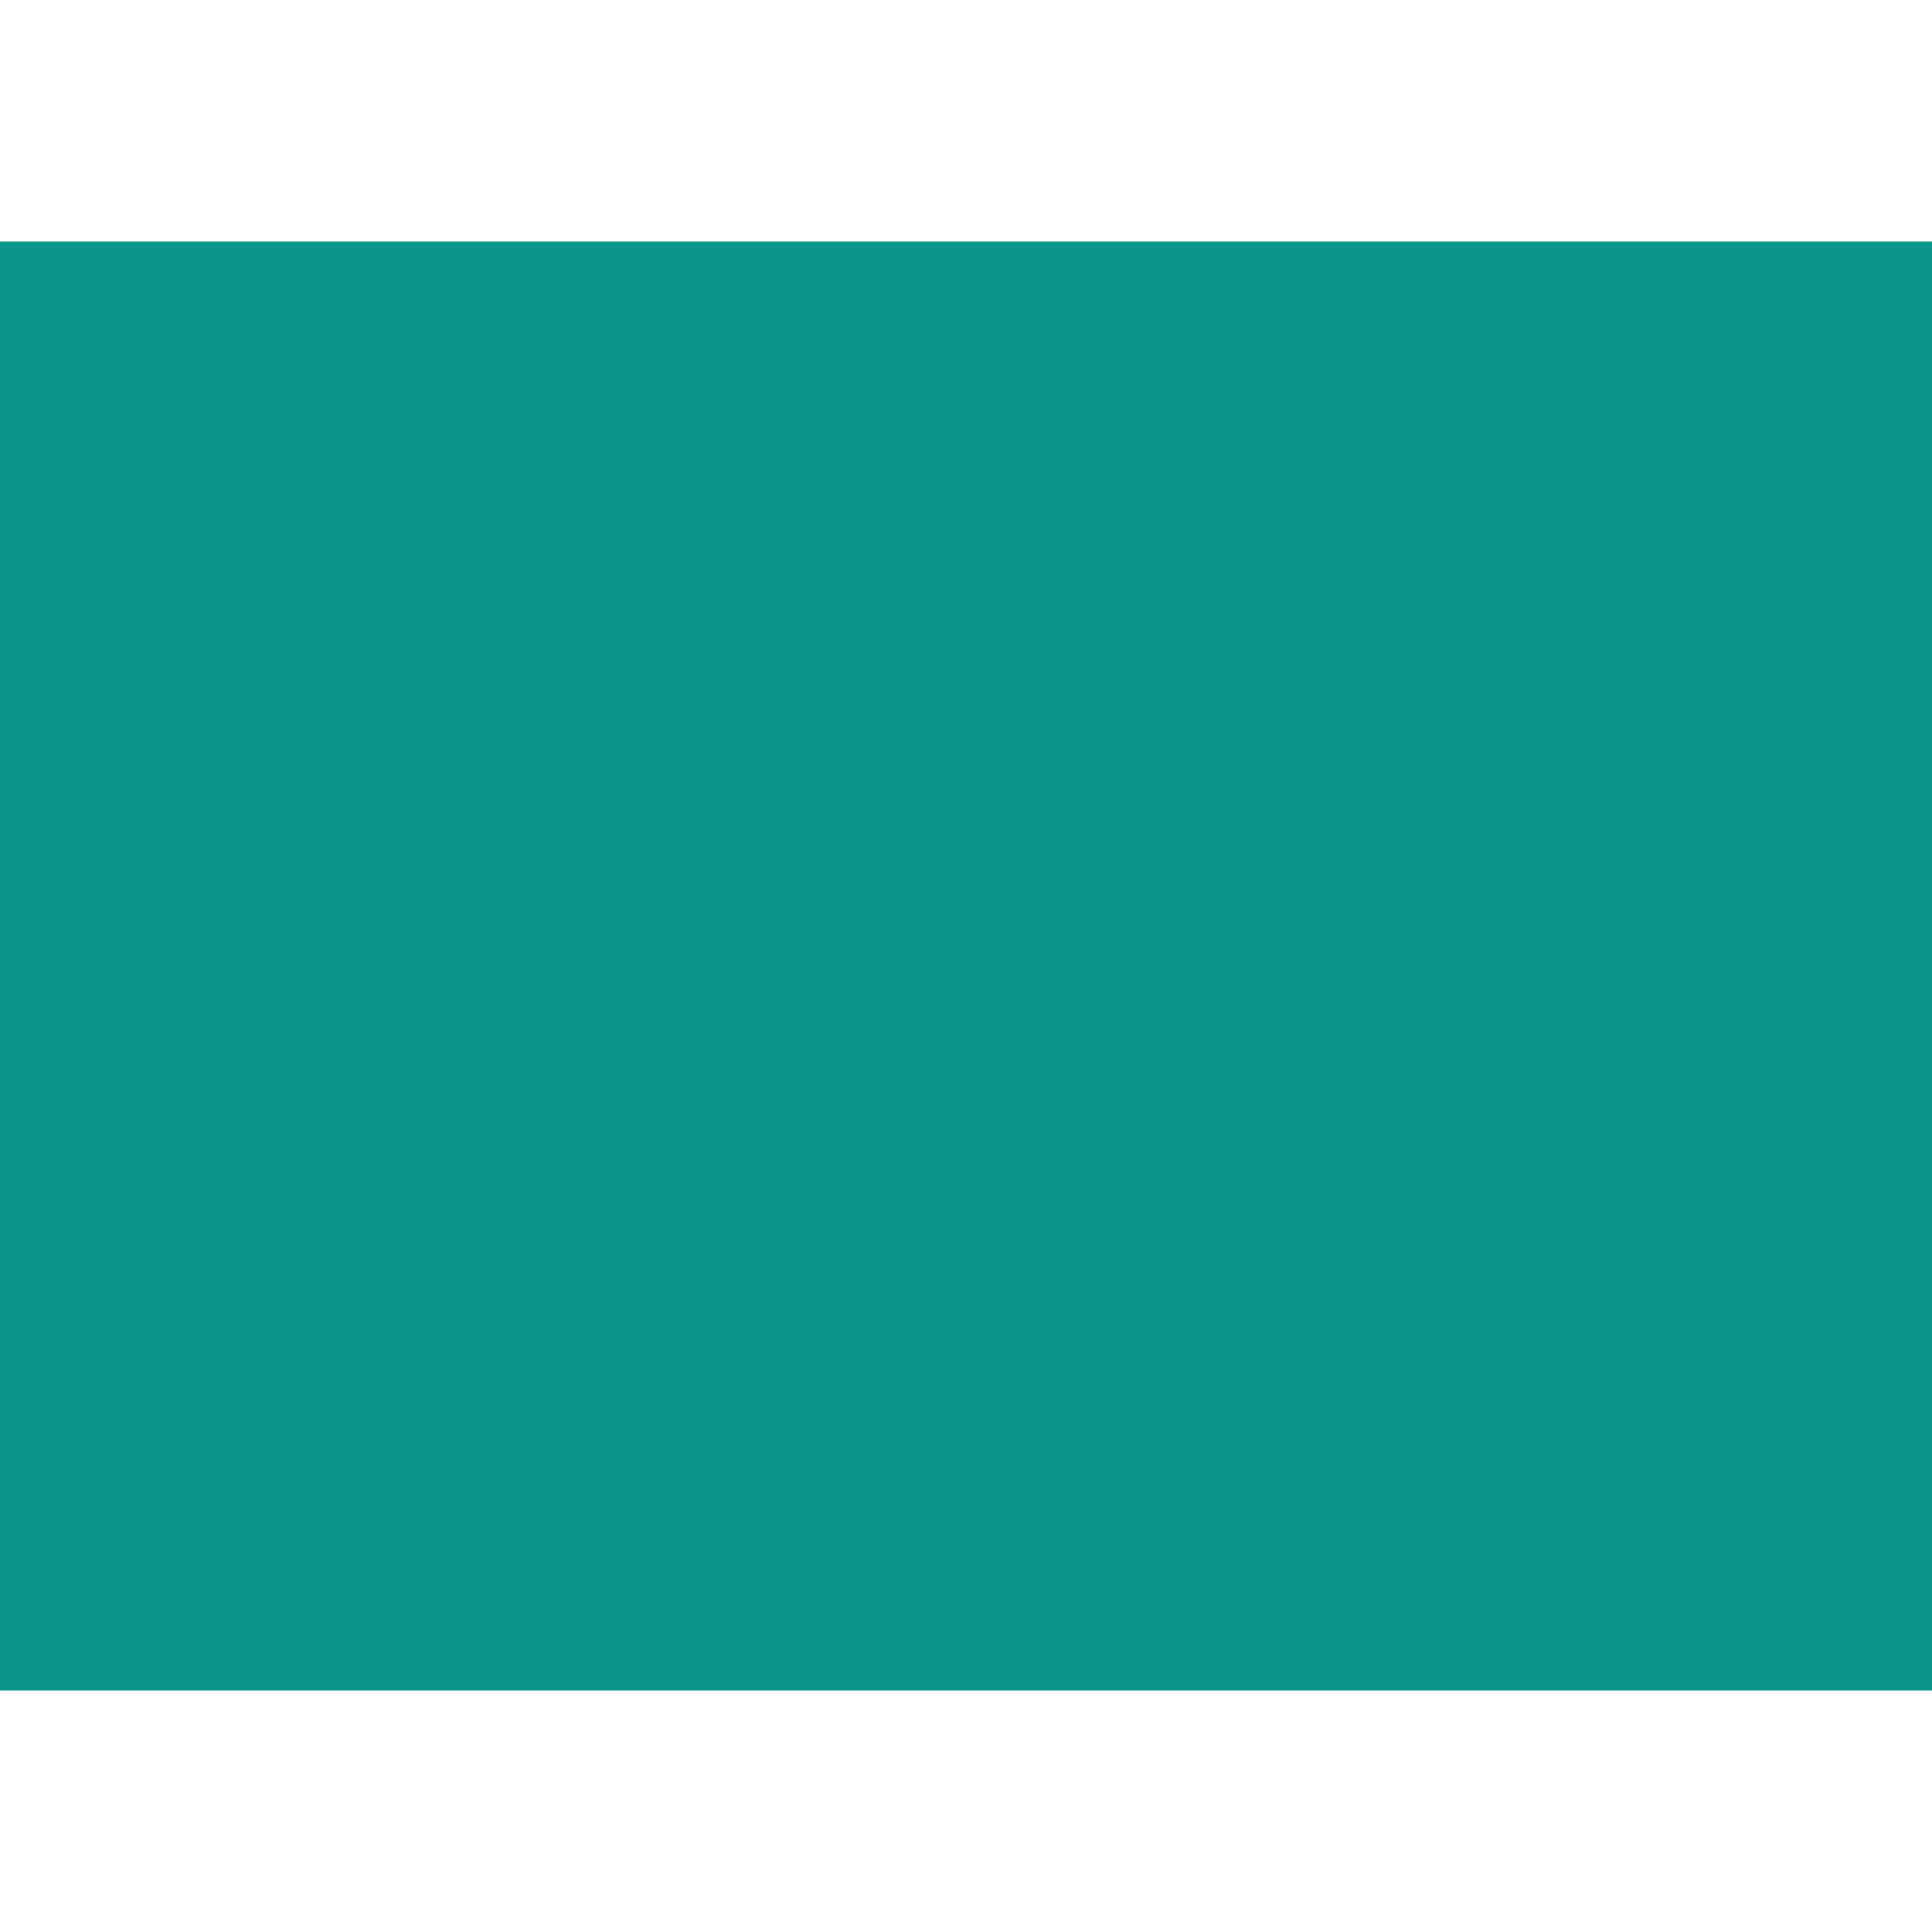
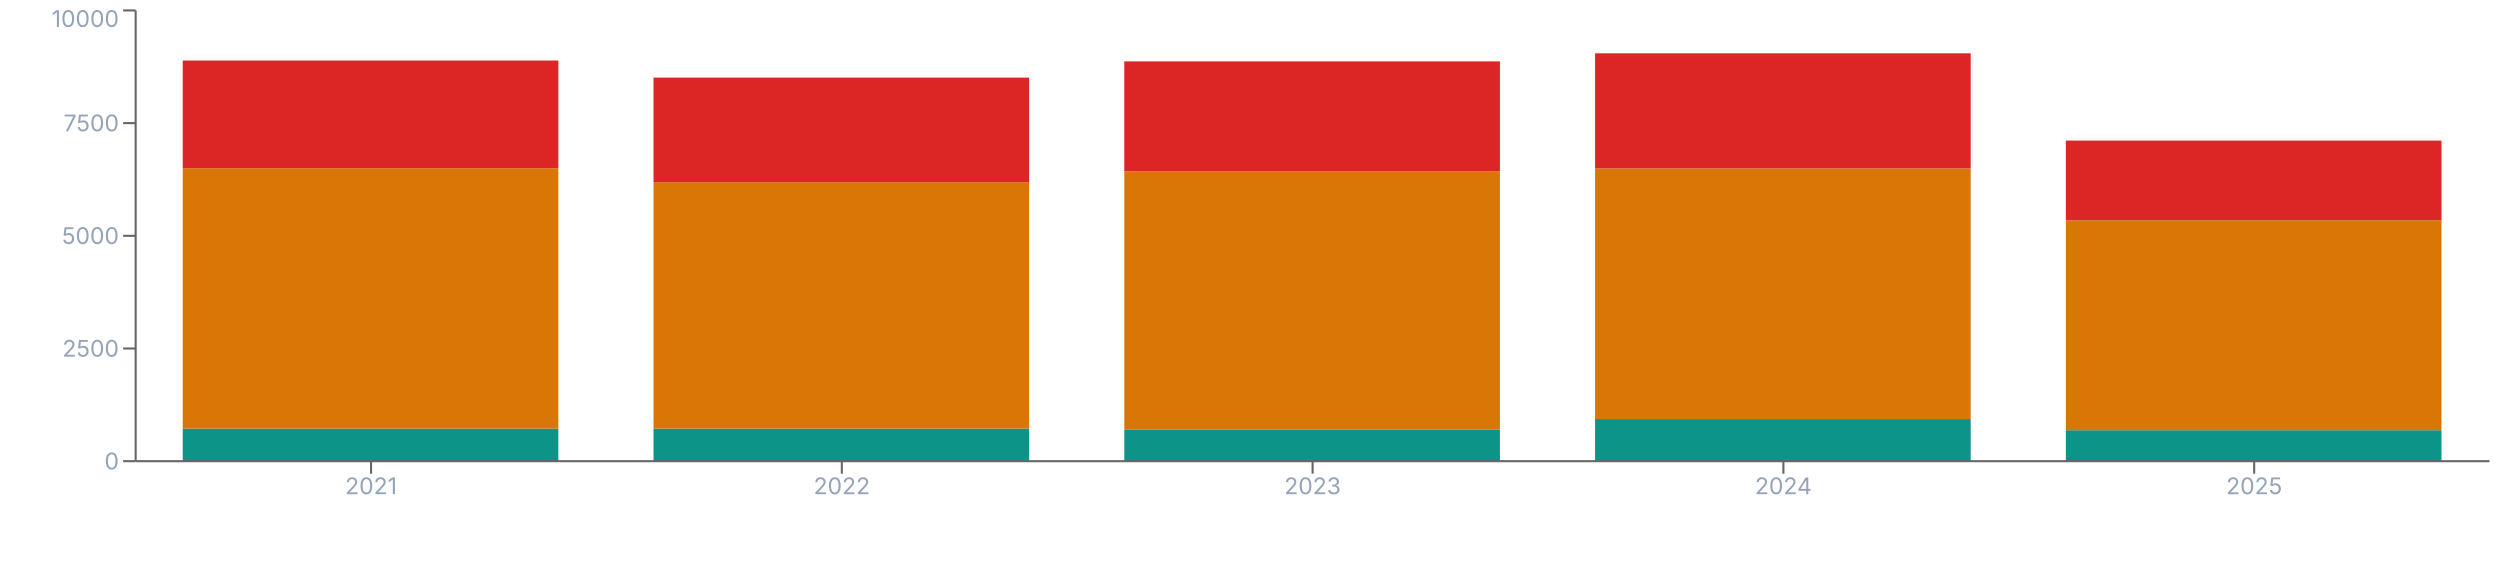
- <svg xmlns="http://www.w3.org/2000/svg" aria-label="Centre legend icon" class="recharts-surface" width="14" height="14" viewBox="0 0 32 32" style="display: inline-block; vertical-align: middle; margin-right: 4px; font-family: system-ui, -apple-system, sans-serif;">
-   <path stroke="none" fill="#0D9488" d="M0,4h32v24h-32z" class="recharts-legend-icon" />
+ <svg xmlns="http://www.w3.org/2000/svg" role="application" tabindex="0" class="recharts-surface" width="1198" height="280" viewBox="0 0 1198 280" style="width: 100%; height: 100%; display: block; font-family: Inter, system-ui, -apple-system, sans-serif;">
+   <g tabindex="-1" class="recharts-zIndex-layer_-100" />
+   <g tabindex="-1" class="recharts-zIndex-layer_-50" />
+   <defs>
+     <clipPath id="recharts12-clip">
+       <rect x="65" y="5" height="216" width="1128" />
+     </clipPath>
+   </defs>
+   <g tabindex="-1" class="recharts-zIndex-layer_100" />
+   <g tabindex="-1" class="recharts-zIndex-layer_200" />
+   <g tabindex="-1" class="recharts-zIndex-layer_300">
+     <g class="recharts-layer recharts-bar" id="recharts-bar-_r_j_">
+       <g class="recharts-layer recharts-bar-rectangles">
+         <g class="recharts-layer">
+           <g class="recharts-layer recharts-bar-rectangle">
+             <g class="recharts-layer recharts-inactive-bar">
+               <path name="Centre" fill="#0D9488" x="87.56" y="205.383" width="180" height="15.617" radius="0" class="recharts-rectangle" d="M 87.56,205.383 h 180 v 15.617 h -180 Z" />
+             </g>
+           </g>
+           <g class="recharts-layer recharts-bar-rectangle">
+             <g class="recharts-layer recharts-inactive-bar">
+               <path name="Centre" fill="#0D9488" x="313.16" y="205.383" width="180" height="15.617" radius="0" class="recharts-rectangle" d="M 313.16,205.383 h 180 v 15.617 h -180 Z" />
+             </g>
+           </g>
+           <g class="recharts-layer recharts-bar-rectangle">
+             <g class="recharts-layer recharts-inactive-bar">
+               <path name="Centre" fill="#0D9488" x="538.76" y="205.772" width="180" height="15.228" radius="0" class="recharts-rectangle" d="M 538.76,205.772 h 180 v 15.228 h -180 Z" />
+             </g>
+           </g>
+           <g class="recharts-layer recharts-bar-rectangle">
+             <g class="recharts-layer recharts-inactive-bar">
+               <path name="Centre" fill="#0D9488" x="764.36" y="200.804" width="180" height="20.196" radius="0" class="recharts-rectangle" d="M 764.36,200.804 h 180 v 20.196 h -180 Z" />
+             </g>
+           </g>
+           <g class="recharts-layer recharts-bar-rectangle">
+             <g class="recharts-layer recharts-inactive-bar">
+               <path name="Centre" fill="#0D9488" x="989.96" y="206.161" width="180" height="14.839" radius="0" class="recharts-rectangle" d="M 989.96,206.161 h 180 v 14.839 h -180 Z" />
+             </g>
+           </g>
+         </g>
+       </g>
+     </g>
+     <g class="recharts-layer recharts-bar" id="recharts-bar-_r_k_">
+       <g class="recharts-layer recharts-bar-rectangles">
+         <g class="recharts-layer">
+           <g class="recharts-layer recharts-bar-rectangle">
+             <g class="recharts-layer recharts-inactive-bar">
+               <path name="Semi-Centre" fill="#D97706" x="87.56" y="80.622" width="180" height="124.762" radius="0" class="recharts-rectangle" d="M 87.56,80.622 h 180 v 124.762 h -180 Z" />
+             </g>
+           </g>
+           <g class="recharts-layer recharts-bar-rectangle">
+             <g class="recharts-layer recharts-inactive-bar">
+               <path name="Semi-Centre" fill="#D97706" x="313.16" y="87.296" width="180" height="118.087" radius="0" class="recharts-rectangle" d="M 313.16,87.296 h 180 v 118.087 h -180 Z" />
+             </g>
+           </g>
+           <g class="recharts-layer recharts-bar-rectangle">
+             <g class="recharts-layer recharts-inactive-bar">
+               <path name="Semi-Centre" fill="#D97706" x="538.76" y="82.069" width="180" height="123.703" radius="0" class="recharts-rectangle" d="M 538.76,82.069 h 180 v 123.703 h -180 Z" />
+             </g>
+           </g>
+           <g class="recharts-layer recharts-bar-rectangle">
+             <g class="recharts-layer recharts-inactive-bar">
+               <path name="Semi-Centre" fill="#D97706" x="764.36" y="80.686" width="180" height="120.118" radius="0" class="recharts-rectangle" d="M 764.36,80.686 h 180 v 120.118 h -180 Z" />
+             </g>
+           </g>
+           <g class="recharts-layer recharts-bar-rectangle">
+             <g class="recharts-layer recharts-inactive-bar">
+               <path name="Semi-Centre" fill="#D97706" x="989.96" y="105.591" width="180" height="100.57" radius="0" class="recharts-rectangle" d="M 989.96,105.591 h 180 v 100.57 h -180 Z" />
+             </g>
+           </g>
+         </g>
+       </g>
+     </g>
+     <g class="recharts-layer recharts-bar" id="recharts-bar-_r_l_">
+       <g class="recharts-layer recharts-bar-rectangles">
+         <g class="recharts-layer">
+           <g class="recharts-layer recharts-bar-rectangle">
+             <g class="recharts-layer recharts-inactive-bar">
+               <path name="Provincial" fill="#DC2626" x="87.56" y="28.998" width="180" height="51.624" radius="0" class="recharts-rectangle" d="M 87.56,28.998 h 180 v 51.624 h -180 Z" />
+             </g>
+           </g>
+           <g class="recharts-layer recharts-bar-rectangle">
+             <g class="recharts-layer recharts-inactive-bar">
+               <path name="Provincial" fill="#DC2626" x="313.16" y="37.184" width="180" height="50.112" radius="0" class="recharts-rectangle" d="M 313.16,37.184 h 180 v 50.112 h -180 Z" />
+             </g>
+           </g>
+           <g class="recharts-layer recharts-bar-rectangle">
+             <g class="recharts-layer recharts-inactive-bar">
+               <path name="Provincial" fill="#DC2626" x="538.76" y="29.408" width="180" height="52.661" radius="0" class="recharts-rectangle" d="M 538.76,29.408 h 180 v 52.661 h -180 Z" />
+             </g>
+           </g>
+           <g class="recharts-layer recharts-bar-rectangle">
+             <g class="recharts-layer recharts-inactive-bar">
+               <path name="Provincial" fill="#DC2626" x="764.36" y="25.542" width="180" height="55.145" radius="0" class="recharts-rectangle" d="M 764.36,25.542 h 180 v 55.145 h -180 Z" />
+             </g>
+           </g>
+           <g class="recharts-layer recharts-bar-rectangle">
+             <g class="recharts-layer recharts-inactive-bar">
+               <path name="Provincial" fill="#DC2626" x="989.96" y="67.359" width="180" height="38.232" radius="0" class="recharts-rectangle" d="M 989.96,67.359 h 180 v 38.232 h -180 Z" />
+             </g>
+           </g>
+         </g>
+       </g>
+     </g>
+   </g>
+   <g tabindex="-1" class="recharts-zIndex-layer_400" />
+   <g tabindex="-1" class="recharts-zIndex-layer_500">
+     <g class="recharts-layer recharts-cartesian-axis recharts-xAxis xAxis">
+       <line angle="0" height="30" orientation="bottom" x="65" y="221" width="1128" class="recharts-cartesian-axis-line" stroke="#666" fill="none" x1="65" y1="221" x2="1193" y2="221" />
+       <g class="recharts-cartesian-axis-ticks recharts-xAxis-ticks">
+         <g class="recharts-cartesian-axis-tick-lines recharts-xAxis-tick-lines">
+           <g class="recharts-layer recharts-cartesian-axis-tick">
+             <line angle="0" height="30" orientation="bottom" x="65" y="221" width="1128" class="recharts-cartesian-axis-tick-line" stroke="#666" fill="none" x1="177.8" y1="227" x2="177.8" y2="221" />
+           </g>
+           <g class="recharts-layer recharts-cartesian-axis-tick">
+             <line angle="0" height="30" orientation="bottom" x="65" y="221" width="1128" class="recharts-cartesian-axis-tick-line" stroke="#666" fill="none" x1="403.4" y1="227" x2="403.4" y2="221" />
+           </g>
+           <g class="recharts-layer recharts-cartesian-axis-tick">
+             <line angle="0" height="30" orientation="bottom" x="65" y="221" width="1128" class="recharts-cartesian-axis-tick-line" stroke="#666" fill="none" x1="629" y1="227" x2="629" y2="221" />
+           </g>
+           <g class="recharts-layer recharts-cartesian-axis-tick">
+             <line angle="0" height="30" orientation="bottom" x="65" y="221" width="1128" class="recharts-cartesian-axis-tick-line" stroke="#666" fill="none" x1="854.6" y1="227" x2="854.6" y2="221" />
+           </g>
+           <g class="recharts-layer recharts-cartesian-axis-tick">
+             <line angle="0" height="30" orientation="bottom" x="65" y="221" width="1128" class="recharts-cartesian-axis-tick-line" stroke="#666" fill="none" x1="1080.2" y1="227" x2="1080.2" y2="221" />
+           </g>
+         </g>
+       </g>
+     </g>
+     <g class="recharts-layer recharts-cartesian-axis recharts-yAxis yAxis">
+       <line angle="0" orientation="left" width="60" x="5" y="5" height="216" class="recharts-cartesian-axis-line" stroke="#666" fill="none" x1="65" y1="5" x2="65" y2="221" />
+       <g class="recharts-cartesian-axis-ticks recharts-yAxis-ticks">
+         <g class="recharts-cartesian-axis-tick-lines recharts-yAxis-tick-lines">
+           <g class="recharts-layer recharts-cartesian-axis-tick">
+             <line angle="0" orientation="left" width="60" x="5" y="5" height="216" class="recharts-cartesian-axis-tick-line" stroke="#666" fill="none" x1="59" y1="221" x2="65" y2="221" />
+           </g>
+           <g class="recharts-layer recharts-cartesian-axis-tick">
+             <line angle="0" orientation="left" width="60" x="5" y="5" height="216" class="recharts-cartesian-axis-tick-line" stroke="#666" fill="none" x1="59" y1="167" x2="65" y2="167" />
+           </g>
+           <g class="recharts-layer recharts-cartesian-axis-tick">
+             <line angle="0" orientation="left" width="60" x="5" y="5" height="216" class="recharts-cartesian-axis-tick-line" stroke="#666" fill="none" x1="59" y1="113" x2="65" y2="113" />
+           </g>
+           <g class="recharts-layer recharts-cartesian-axis-tick">
+             <line angle="0" orientation="left" width="60" x="5" y="5" height="216" class="recharts-cartesian-axis-tick-line" stroke="#666" fill="none" x1="59" y1="59" x2="65" y2="59" />
+           </g>
+           <g class="recharts-layer recharts-cartesian-axis-tick">
+             <line angle="0" orientation="left" width="60" x="5" y="5" height="216" class="recharts-cartesian-axis-tick-line" stroke="#666" fill="none" x1="59" y1="5" x2="65" y2="5" />
+           </g>
+         </g>
+       </g>
+     </g>
+   </g>
+   <g tabindex="-1" class="recharts-zIndex-layer_600" />
+   <g tabindex="-1" class="recharts-zIndex-layer_1000" />
+   <g tabindex="-1" class="recharts-zIndex-layer_1100" />
+   <g tabindex="-1" class="recharts-zIndex-layer_1200" />
+   <g tabindex="-1" class="recharts-zIndex-layer_2000">
+     <g class="recharts-cartesian-axis-tick-labels recharts-xAxis-tick-labels">
+       <g class="recharts-layer recharts-cartesian-axis-tick-label">
+         <text height="30" orientation="bottom" width="1128" stroke="none" font-size="11" x="177.8" y="229" class="recharts-text recharts-cartesian-axis-tick-value" text-anchor="middle" fill="#94A3B8">
+           <tspan x="177.8" dy="0.71em">2021</tspan>
+         </text>
+       </g>
+       <g class="recharts-layer recharts-cartesian-axis-tick-label">
+         <text height="30" orientation="bottom" width="1128" stroke="none" font-size="11" x="403.4" y="229" class="recharts-text recharts-cartesian-axis-tick-value" text-anchor="middle" fill="#94A3B8">
+           <tspan x="403.4" dy="0.71em">2022</tspan>
+         </text>
+       </g>
+       <g class="recharts-layer recharts-cartesian-axis-tick-label">
+         <text height="30" orientation="bottom" width="1128" stroke="none" font-size="11" x="629" y="229" class="recharts-text recharts-cartesian-axis-tick-value" text-anchor="middle" fill="#94A3B8">
+           <tspan x="629" dy="0.71em">2023</tspan>
+         </text>
+       </g>
+       <g class="recharts-layer recharts-cartesian-axis-tick-label">
+         <text height="30" orientation="bottom" width="1128" stroke="none" font-size="11" x="854.6" y="229" class="recharts-text recharts-cartesian-axis-tick-value" text-anchor="middle" fill="#94A3B8">
+           <tspan x="854.6" dy="0.71em">2024</tspan>
+         </text>
+       </g>
+       <g class="recharts-layer recharts-cartesian-axis-tick-label">
+         <text height="30" orientation="bottom" width="1128" stroke="none" font-size="11" x="1080.2" y="229" class="recharts-text recharts-cartesian-axis-tick-value" text-anchor="middle" fill="#94A3B8">
+           <tspan x="1080.2" dy="0.71em">2025</tspan>
+         </text>
+       </g>
+     </g>
+     <g class="recharts-cartesian-axis-tick-labels recharts-yAxis-tick-labels">
+       <g class="recharts-layer recharts-cartesian-axis-tick-label">
+         <text orientation="left" width="60" height="216" stroke="none" font-size="11" x="57" y="221" class="recharts-text recharts-cartesian-axis-tick-value" text-anchor="end" fill="#94A3B8">
+           <tspan x="57" dy="0.355em">0</tspan>
+         </text>
+       </g>
+       <g class="recharts-layer recharts-cartesian-axis-tick-label">
+         <text orientation="left" width="60" height="216" stroke="none" font-size="11" x="57" y="167" class="recharts-text recharts-cartesian-axis-tick-value" text-anchor="end" fill="#94A3B8">
+           <tspan x="57" dy="0.355em">2500</tspan>
+         </text>
+       </g>
+       <g class="recharts-layer recharts-cartesian-axis-tick-label">
+         <text orientation="left" width="60" height="216" stroke="none" font-size="11" x="57" y="113" class="recharts-text recharts-cartesian-axis-tick-value" text-anchor="end" fill="#94A3B8">
+           <tspan x="57" dy="0.355em">5000</tspan>
+         </text>
+       </g>
+       <g class="recharts-layer recharts-cartesian-axis-tick-label">
+         <text orientation="left" width="60" height="216" stroke="none" font-size="11" x="57" y="59" class="recharts-text recharts-cartesian-axis-tick-value" text-anchor="end" fill="#94A3B8">
+           <tspan x="57" dy="0.355em">7500</tspan>
+         </text>
+       </g>
+       <g class="recharts-layer recharts-cartesian-axis-tick-label">
+         <text orientation="left" width="60" height="216" stroke="none" font-size="11" x="57" y="9" class="recharts-text recharts-cartesian-axis-tick-value" text-anchor="end" fill="#94A3B8">
+           <tspan x="57" dy="0.355em">10000</tspan>
+         </text>
+       </g>
+     </g>
+   </g>
</svg>
